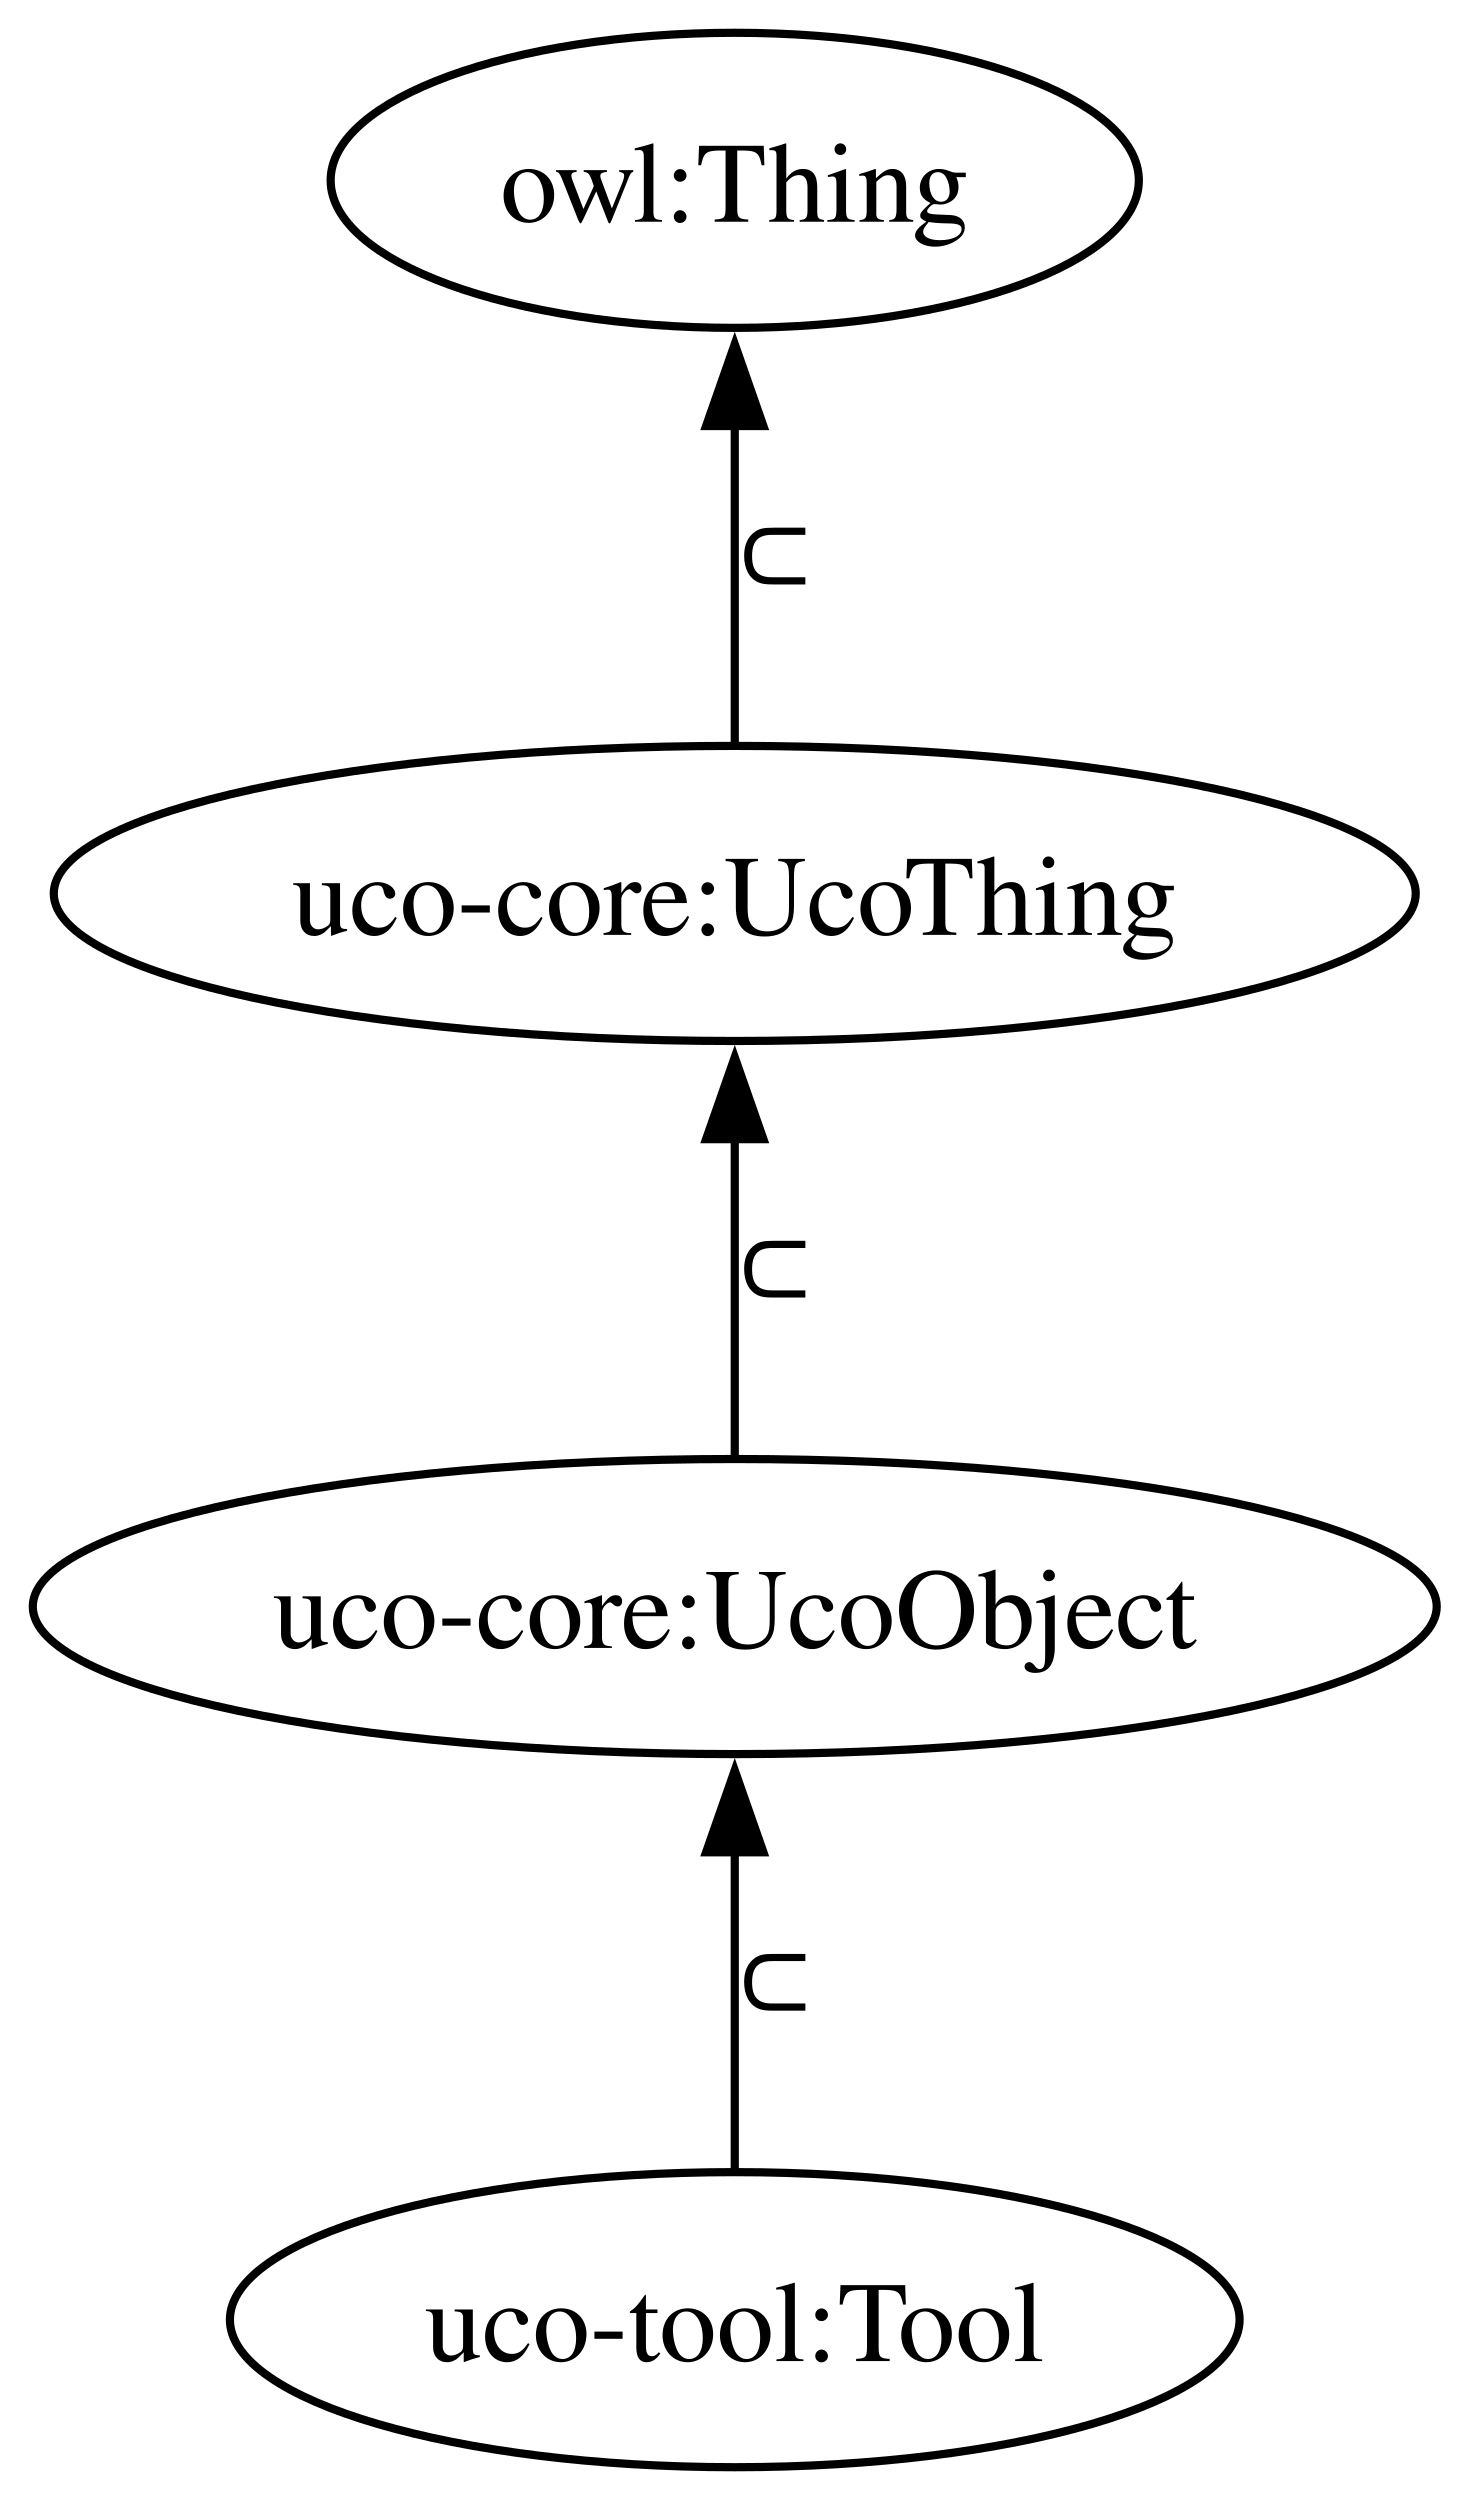
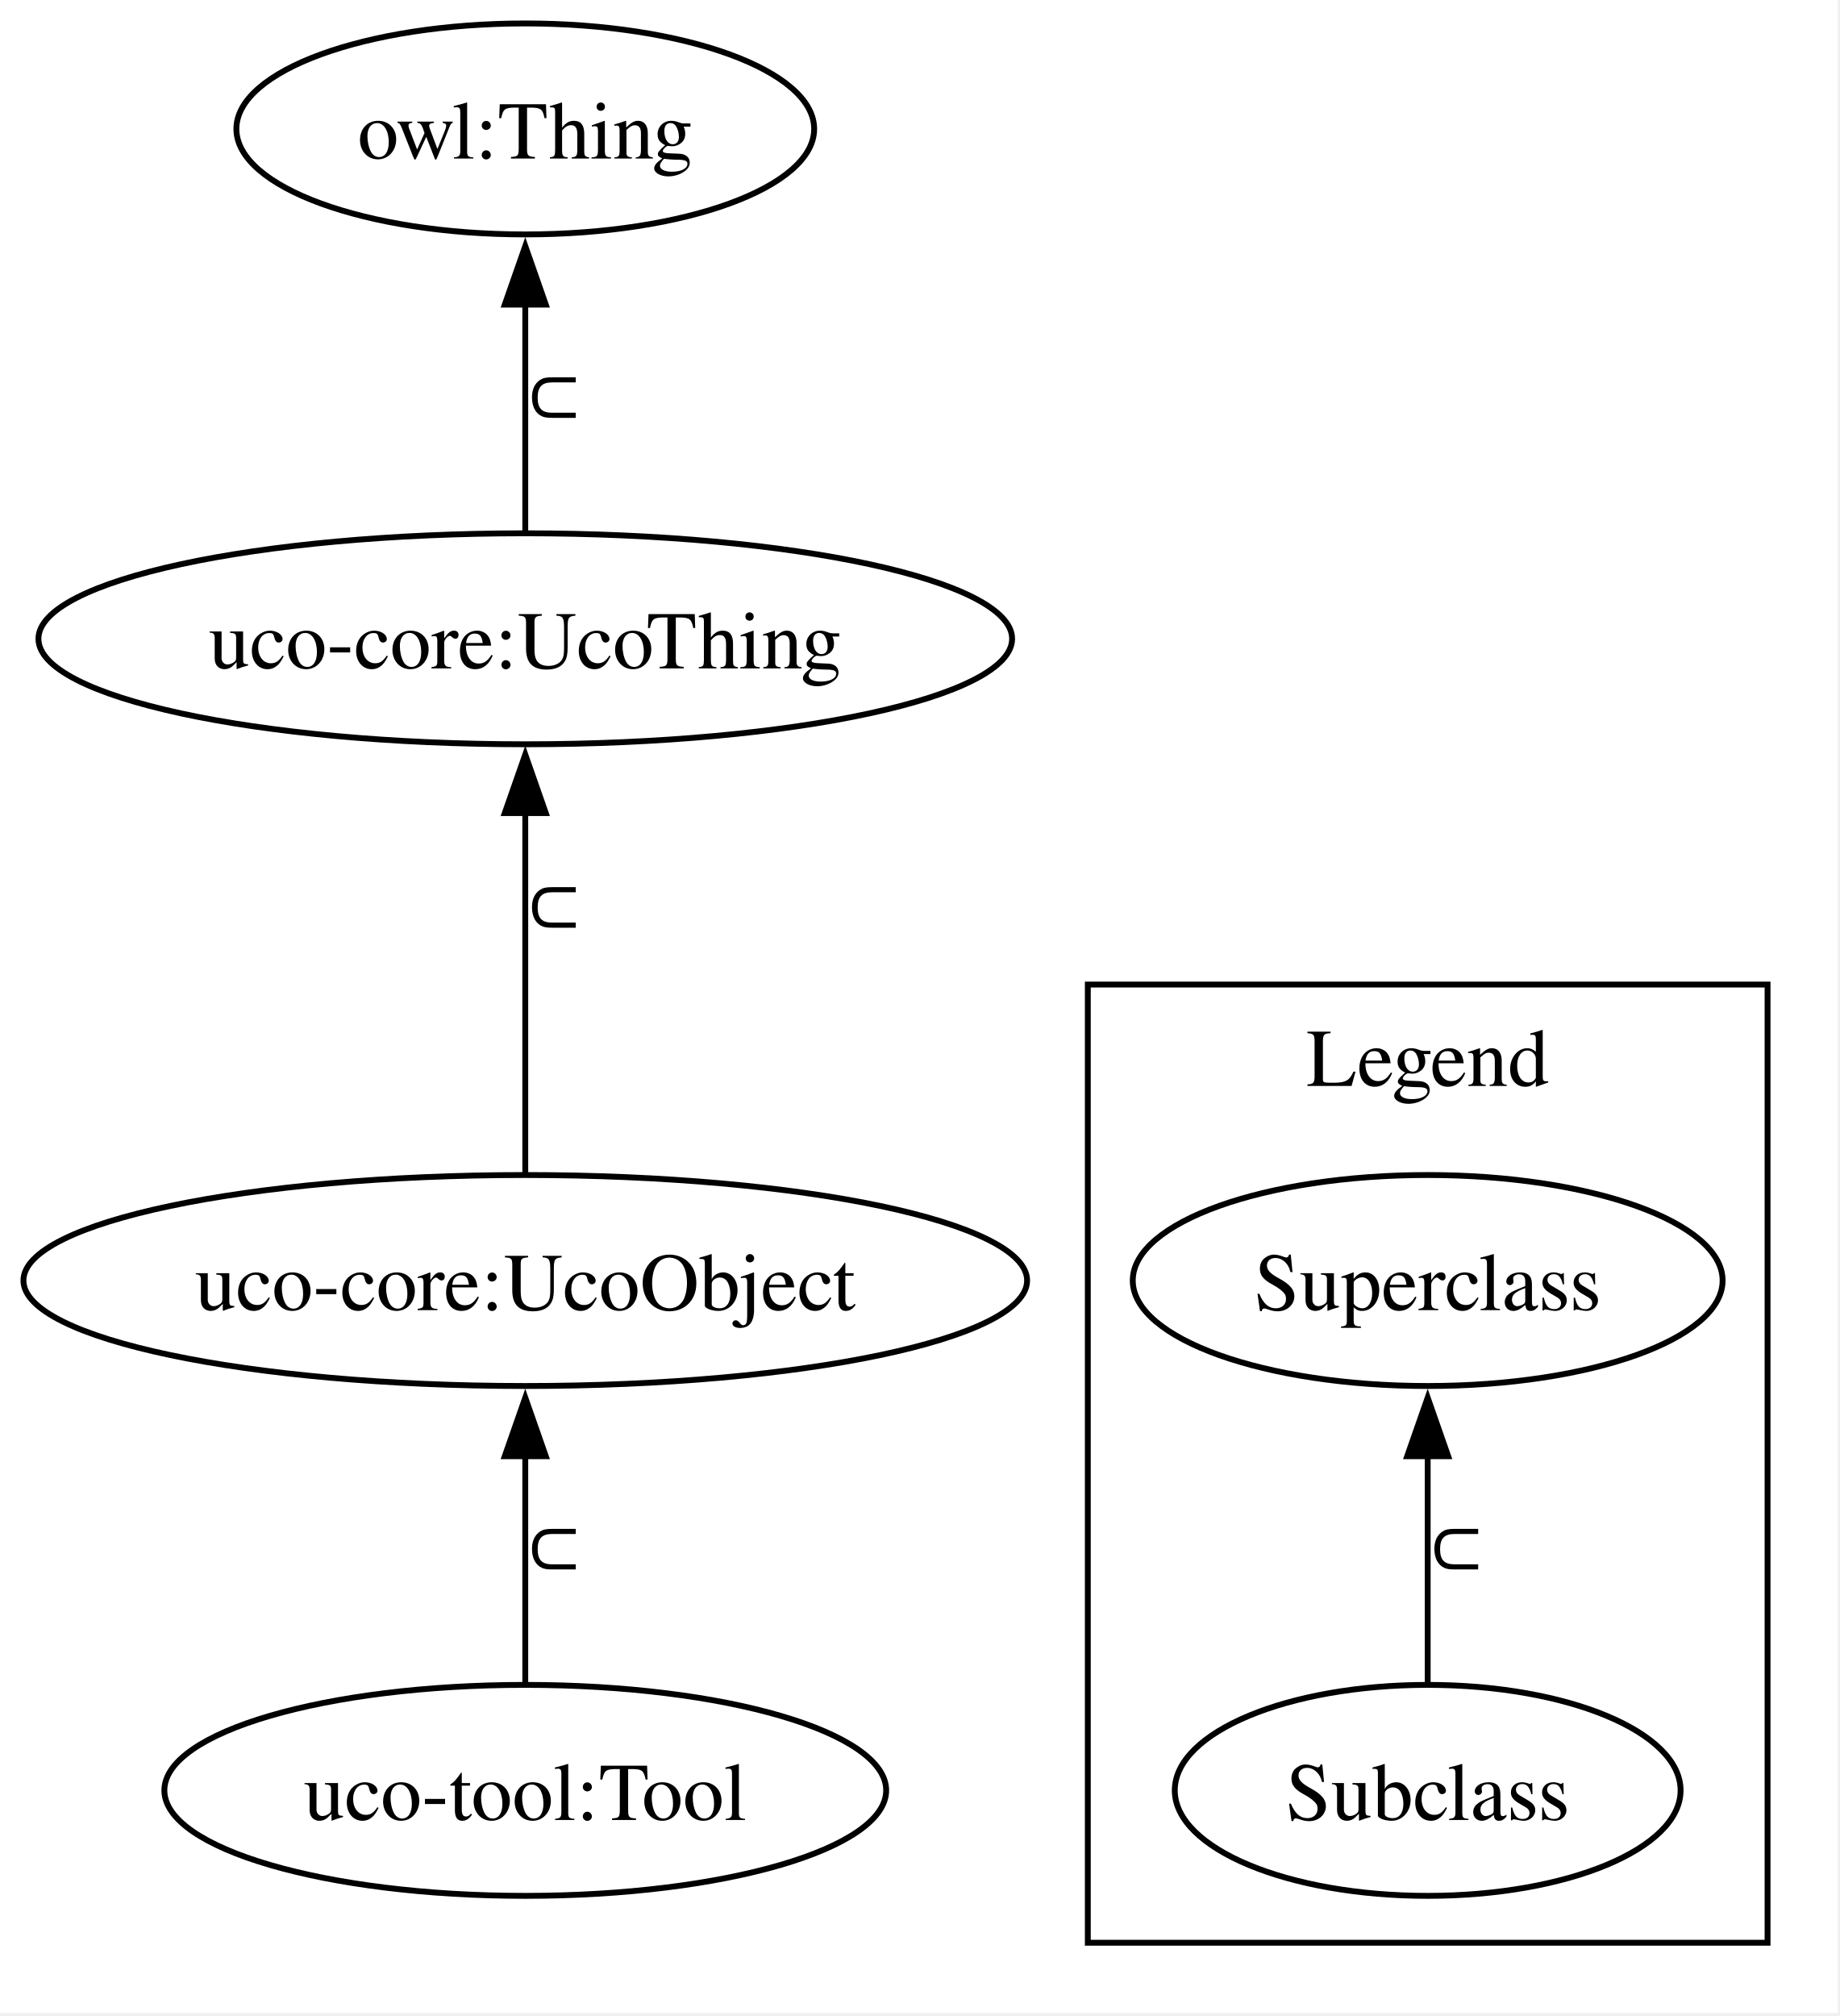
- <svg xmlns="http://www.w3.org/2000/svg" xmlns:xlink="http://www.w3.org/1999/xlink" width="179pt" height="305pt" viewBox="0.00 0.00 179.00 305.00">
-   <g id="graph0" class="graph" transform="scale(1 1) rotate(0) translate(4 301)">
-     <polygon fill="white" stroke="none" points="-4,4 -4,-301 175.29,-301 175.29,4 -4,4" />
+ <svg xmlns="http://www.w3.org/2000/svg" xmlns:xlink="http://www.w3.org/1999/xlink" width="314pt" height="344pt" viewBox="0.00 0.00 314.00 344.00">
+   <g id="graph0" class="graph" transform="scale(1 1) rotate(0) translate(4 339.5)">
+     <polygon fill="white" stroke="none" points="-4,4 -4,-339.5 309.64,-339.5 309.64,4 -4,4" />
+     <g id="clust1" class="cluster">
+       <polygon fill="none" stroke="black" points="181.64,-8 181.64,-171.5 297.64,-171.5 297.64,-8 181.64,-8" />
+       <text xml:space="preserve" text-anchor="middle" x="239.64" y="-154.2" font-family="Times,serif" font-size="14.00">Legend</text>
+     </g>
    <g id="node1" class="node">
      <g id="a_node1">
        <a xlink:title="http://www.w3.org/2002/07/owl#Thing">
-           <ellipse fill="none" stroke="black" cx="85.64" cy="-279" rx="49.3" ry="18" />
-           <text xml:space="preserve" text-anchor="middle" x="85.64" y="-273.95" font-family="Times,serif" font-size="14.00">owl:Thing</text>
+           <ellipse fill="none" stroke="black" cx="85.64" cy="-317.5" rx="49.3" ry="18" />
+           <text xml:space="preserve" text-anchor="middle" x="85.64" y="-312.45" font-family="Times,serif" font-size="14.00">owl:Thing</text>
        </a>
      </g>
    </g>
    <g id="node2" class="node">
      <g id="a_node2">
        <a xlink:title="https://ontology.unifiedcyberontology.org/uco/core/UcoObject">
-           <ellipse fill="none" stroke="black" cx="85.64" cy="-105" rx="85.64" ry="18" />
-           <text xml:space="preserve" text-anchor="middle" x="85.64" y="-99.95" font-family="Times,serif" font-size="14.00">uco-core:UcoObject</text>
+           <ellipse fill="none" stroke="black" cx="85.64" cy="-121" rx="85.64" ry="18" />
+           <text xml:space="preserve" text-anchor="middle" x="85.64" y="-115.95" font-family="Times,serif" font-size="14.00">uco-core:UcoObject</text>
        </a>
      </g>
    </g>
    <g id="node3" class="node">
      <g id="a_node3">
        <a xlink:title="https://ontology.unifiedcyberontology.org/uco/core/UcoThing">
-           <ellipse fill="none" stroke="black" cx="85.64" cy="-192" rx="83.08" ry="18" />
-           <text xml:space="preserve" text-anchor="middle" x="85.64" y="-186.95" font-family="Times,serif" font-size="14.00">uco-core:UcoThing</text>
+           <ellipse fill="none" stroke="black" cx="85.64" cy="-230.5" rx="83.08" ry="18" />
+           <text xml:space="preserve" text-anchor="middle" x="85.64" y="-225.45" font-family="Times,serif" font-size="14.00">uco-core:UcoThing</text>
        </a>
      </g>
    </g>
    <g id="edge1" class="edge">
-       <path fill="none" stroke="black" d="M85.64,-123.2C85.64,-134.42 85.64,-149.33 85.64,-162.31" />
-       <polygon fill="black" stroke="black" points="82.14,-162.02 85.64,-172.02 89.14,-162.02 82.14,-162.02" />
-       <text xml:space="preserve" text-anchor="middle" x="90.52" y="-142.7" font-family="Times,serif" font-size="14.00">⊂</text>
+       <path fill="none" stroke="black" d="M85.64,-139.27C85.64,-155.88 85.64,-181.3 85.64,-200.93" />
+       <polygon fill="black" stroke="black" points="82.14,-200.76 85.64,-210.76 89.14,-200.76 82.14,-200.76" />
+       <text xml:space="preserve" text-anchor="middle" x="90.52" y="-181.2" font-family="Times,serif" font-size="14.00">⊂</text>
    </g>
    <g id="edge2" class="edge">
-       <path fill="none" stroke="black" d="M85.64,-210.2C85.64,-221.42 85.64,-236.33 85.64,-249.31" />
-       <polygon fill="black" stroke="black" points="82.14,-249.02 85.64,-259.02 89.14,-249.02 82.14,-249.02" />
-       <text xml:space="preserve" text-anchor="middle" x="90.52" y="-229.7" font-family="Times,serif" font-size="14.00">⊂</text>
+       <path fill="none" stroke="black" d="M85.64,-248.7C85.64,-259.92 85.64,-274.83 85.64,-287.81" />
+       <polygon fill="black" stroke="black" points="82.14,-287.52 85.64,-297.52 89.14,-287.52 82.14,-287.52" />
+       <text xml:space="preserve" text-anchor="middle" x="90.52" y="-268.2" font-family="Times,serif" font-size="14.00">⊂</text>
    </g>
    <g id="node4" class="node">
      <g id="a_node4">
        <a xlink:title="https://ontology.unifiedcyberontology.org/uco/tool/Tool">
-           <ellipse fill="none" stroke="black" cx="85.64" cy="-18" rx="61.59" ry="18" />
-           <text xml:space="preserve" text-anchor="middle" x="85.64" y="-12.95" font-family="Times,serif" font-size="14.00">uco-tool:Tool</text>
+           <ellipse fill="none" stroke="black" cx="85.64" cy="-34" rx="61.59" ry="18" />
+           <text xml:space="preserve" text-anchor="middle" x="85.64" y="-28.95" font-family="Times,serif" font-size="14.00">uco-tool:Tool</text>
        </a>
      </g>
    </g>
    <g id="edge3" class="edge">
-       <path fill="none" stroke="black" d="M85.64,-36.2C85.64,-47.42 85.64,-62.33 85.64,-75.31" />
-       <polygon fill="black" stroke="black" points="82.14,-75.02 85.64,-85.02 89.14,-75.02 82.14,-75.02" />
-       <text xml:space="preserve" text-anchor="middle" x="90.52" y="-55.7" font-family="Times,serif" font-size="14.00">⊂</text>
+       <path fill="none" stroke="black" d="M85.64,-52.2C85.64,-63.42 85.64,-78.33 85.64,-91.31" />
+       <polygon fill="black" stroke="black" points="82.14,-91.02 85.64,-101.02 89.14,-91.02 82.14,-91.02" />
+       <text xml:space="preserve" text-anchor="middle" x="90.52" y="-71.7" font-family="Times,serif" font-size="14.00">⊂</text>
+     </g>
+     <g id="node5" class="node">
+       <ellipse fill="none" stroke="black" cx="239.64" cy="-34" rx="43.16" ry="18" />
+       <text xml:space="preserve" text-anchor="middle" x="239.64" y="-28.95" font-family="Times,serif" font-size="14.00">Subclass</text>
+     </g>
+     <g id="node6" class="node">
+       <ellipse fill="none" stroke="black" cx="239.64" cy="-121" rx="50.33" ry="18" />
+       <text xml:space="preserve" text-anchor="middle" x="239.64" y="-115.95" font-family="Times,serif" font-size="14.00">Superclass</text>
+     </g>
+     <g id="edge4" class="edge">
+       <path fill="none" stroke="black" d="M239.64,-52.2C239.64,-63.42 239.64,-78.33 239.64,-91.31" />
+       <polygon fill="black" stroke="black" points="236.14,-91.02 239.64,-101.02 243.14,-91.02 236.14,-91.02" />
+       <text xml:space="preserve" text-anchor="middle" x="244.52" y="-71.7" font-family="Times,serif" font-size="14.00">⊂</text>
    </g>
  </g>
</svg>
